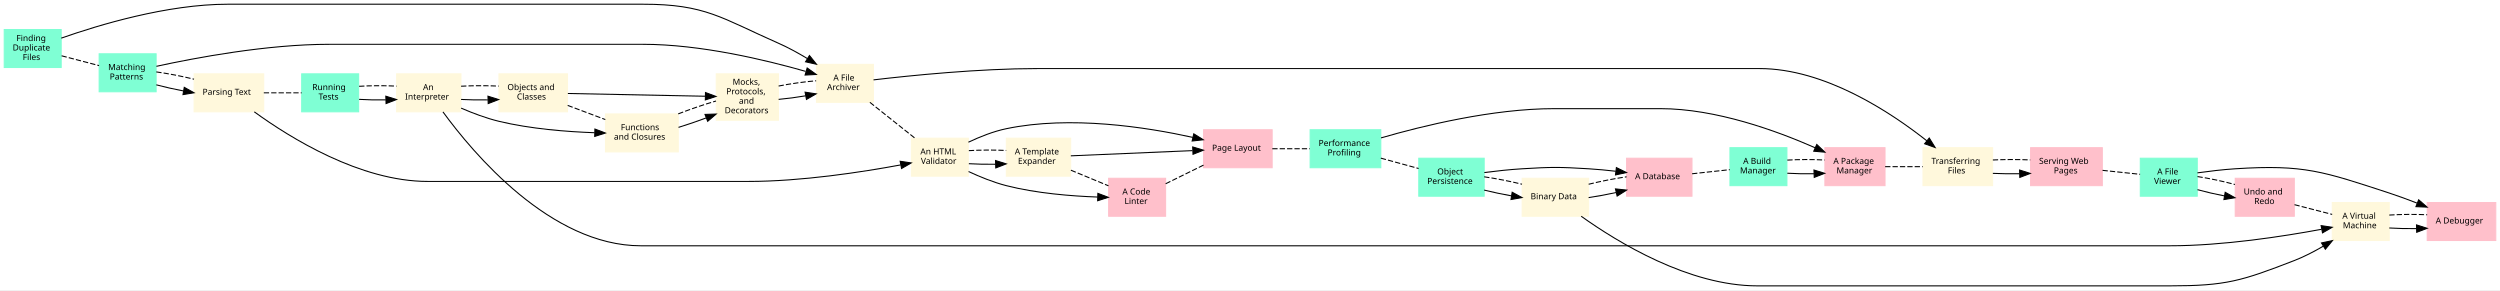
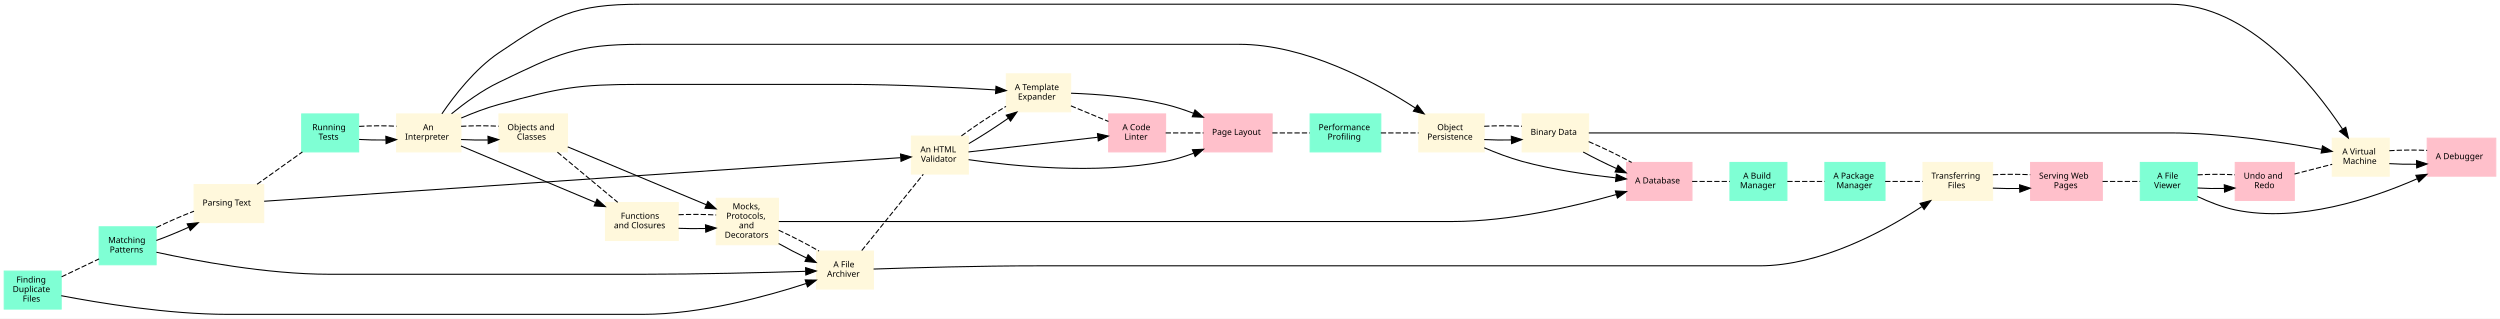
- <svg xmlns="http://www.w3.org/2000/svg" width="2370pt" height="275pt" viewBox="0.00 0.00 2370.00 275.00">
-   <g id="graph0" class="graph" transform="scale(1 1) rotate(0) translate(4 271)">
-     <polygon fill="white" stroke="none" points="-4,4 -4,-271 2366,-271 2366,4 -4,4" />
+ <svg xmlns="http://www.w3.org/2000/svg" width="2370pt" height="302pt" viewBox="0.00 0.00 2370.00 302.00">
+   <g id="graph0" class="graph" transform="scale(1 1) rotate(0) translate(4 298)">
+     <polygon fill="white" stroke="none" points="-4,4 -4,-298 2366,-298 2366,4 -4,4" />
    <g id="node1" class="node">
-       <polygon fill="aquamarine" stroke="aquamarine" points="54,-243 0,-243 0,-207 54,-207 54,-243" />
-       <text text-anchor="start" x="11.5" y="-232.1" font-family="Verdana" font-size="8.00">Finding</text>
-       <text text-anchor="start" x="8" y="-223.1" font-family="Verdana" font-size="8.00">Duplicate</text>
-       <text text-anchor="start" x="17.5" y="-214.1" font-family="Verdana" font-size="8.00">Files</text>
+       <polygon fill="aquamarine" stroke="aquamarine" points="54,-41 0,-41 0,-5 54,-5 54,-41" />
+       <text text-anchor="start" x="11.5" y="-30.1" font-family="Verdana" font-size="8.00">Finding</text>
+       <text text-anchor="start" x="8" y="-21.1" font-family="Verdana" font-size="8.00">Duplicate</text>
+       <text text-anchor="start" x="17.5" y="-12.1" font-family="Verdana" font-size="8.00">Files</text>
    </g>
    <g id="node2" class="node">
-       <polygon fill="aquamarine" stroke="aquamarine" points="144,-220 90,-220 90,-184 144,-184 144,-220" />
-       <text text-anchor="start" x="98.5" y="-204.6" font-family="Verdana" font-size="8.00">Matching</text>
-       <text text-anchor="start" x="100" y="-195.6" font-family="Verdana" font-size="8.00">Patterns</text>
+       <polygon fill="aquamarine" stroke="aquamarine" points="144,-83 90,-83 90,-47 144,-47 144,-83" />
+       <text text-anchor="start" x="98.5" y="-67.6" font-family="Verdana" font-size="8.00">Matching</text>
+       <text text-anchor="start" x="100" y="-58.6" font-family="Verdana" font-size="8.00">Patterns</text>
+     </g>
+     <g id="edge28" class="edge">
+       <path fill="none" stroke="black" stroke-dasharray="5,2" d="M54.4,-35.6C65.64,-40.97 78.72,-47.2 89.92,-52.55" />
+     </g>
+     <g id="node9" class="node">
+       <polygon fill="cornsilk" stroke="cornsilk" points="824,-60 770,-60 770,-24 824,-24 824,-60" />
+       <text text-anchor="start" x="786" y="-44.6" font-family="Verdana" font-size="8.00">A File</text>
+       <text text-anchor="start" x="780" y="-35.6" font-family="Verdana" font-size="8.00">Archiver</text>
+     </g>
+     <g id="edge7" class="edge">
+       <path fill="none" stroke="black" d="M54.08,-17.67C89.62,-10.87 155.34,0 212,0 212,0 212,0 605.5,0 660.53,0 722.44,-16.92 760.34,-29.28" />
+       <polygon fill="black" stroke="black" points="759.3,-32.63 769.9,-32.47 761.52,-25.98 759.3,-32.63" />
+     </g>
+     <g id="node3" class="node">
+       <polygon fill="cornsilk" stroke="cornsilk" points="246,-123 180,-123 180,-87 246,-87 246,-123" />
+       <text text-anchor="start" x="188" y="-103.1" font-family="Verdana" font-size="8.00">Parsing Text</text>
+     </g>
+     <g id="edge1" class="edge">
+       <path fill="none" stroke="black" d="M144.18,-70.02C153.67,-73.44 164.57,-77.92 174.81,-82.56" />
+       <polygon fill="black" stroke="black" points="173.44,-85.78 183.98,-86.84 176.41,-79.44 173.44,-85.78" />
+     </g>
+     <g id="edge29" class="edge">
+       <path fill="none" stroke="black" stroke-dasharray="5,2" d="M144.18,-82.27C155.27,-87.69 168.28,-93.34 179.93,-97.79" />
+     </g>
+     <g id="edge8" class="edge">
+       <path fill="none" stroke="black" d="M144.27,-58.87C180.78,-50.91 249.03,-38 308,-38 308,-38 308,-38 605.5,-38 659.17,-38 721.33,-39.61 759.66,-40.78" />
+       <polygon fill="black" stroke="black" points="759.71,-44.29 769.81,-41.1 759.93,-37.29 759.71,-44.29" />
+     </g>
+     <g id="node4" class="node">
+       <polygon fill="aquamarine" stroke="aquamarine" points="336,-190 282,-190 282,-154 336,-154 336,-190" />
+       <text text-anchor="start" x="292" y="-174.6" font-family="Verdana" font-size="8.00">Running</text>
+       <text text-anchor="start" x="298" y="-165.6" font-family="Verdana" font-size="8.00">Tests</text>
+     </g>
+     <g id="edge30" class="edge">
+       <path fill="none" stroke="black" stroke-dasharray="5,2" d="M239.69,-123.31C253.06,-132.84 269.35,-144.45 282.67,-153.95" />
+     </g>
+     <g id="node10" class="node">
+       <polygon fill="cornsilk" stroke="cornsilk" points="914,-169 860,-169 860,-133 914,-133 914,-169" />
+       <text text-anchor="start" x="868.5" y="-153.6" font-family="Verdana" font-size="8.00">An HTML</text>
+       <text text-anchor="start" x="869" y="-144.6" font-family="Verdana" font-size="8.00">Validator</text>
+     </g>
+     <g id="edge10" class="edge">
+       <path fill="none" stroke="black" d="M246.41,-107.22C358.79,-114.91 731.25,-140.41 849.58,-148.51" />
+       <polygon fill="black" stroke="black" points="849.69,-152.02 859.9,-149.21 850.16,-145.04 849.69,-152.02" />
+     </g>
+     <g id="node5" class="node">
+       <polygon fill="cornsilk" stroke="cornsilk" points="433,-190 372,-190 372,-154 433,-154 433,-190" />
+       <text text-anchor="start" x="397" y="-174.6" font-family="Verdana" font-size="8.00">An</text>
+       <text text-anchor="start" x="380" y="-165.6" font-family="Verdana" font-size="8.00">Interpreter</text>
+     </g>
+     <g id="edge2" class="edge">
+       <path fill="none" stroke="black" d="M336.47,-165.81C344.35,-165.33 353.16,-165.15 361.69,-165.3" />
+       <polygon fill="black" stroke="black" points="361.77,-168.81 371.88,-165.64 362,-161.81 361.77,-168.81" />
+     </g>
+     <g id="edge31" class="edge">
+       <path fill="none" stroke="black" stroke-dasharray="5,2" d="M336.47,-178.19C347.55,-178.87 360.48,-178.93 371.88,-178.36" />
+     </g>
+     <g id="node6" class="node">
+       <polygon fill="cornsilk" stroke="cornsilk" points="534,-190 469,-190 469,-154 534,-154 534,-190" />
+       <text text-anchor="start" x="477" y="-174.6" font-family="Verdana" font-size="8.00">Objects and</text>
+       <text text-anchor="start" x="486" y="-165.6" font-family="Verdana" font-size="8.00">Classes</text>
+     </g>
+     <g id="edge3" class="edge">
+       <path fill="none" stroke="black" d="M433.13,-165.73C441.13,-165.3 449.94,-165.16 458.48,-165.3" />
+       <polygon fill="black" stroke="black" points="458.59,-168.81 468.69,-165.62 458.81,-161.81 458.59,-168.81" />
+     </g>
+     <g id="edge32" class="edge">
+       <path fill="none" stroke="black" stroke-dasharray="5,2" d="M433.13,-178.27C444.38,-178.87 457.25,-178.91 468.69,-178.38" />
+     </g>
+     <g id="node7" class="node">
+       <polygon fill="cornsilk" stroke="cornsilk" points="639,-106 570,-106 570,-70 639,-70 639,-106" />
+       <text text-anchor="start" x="584.5" y="-90.6" font-family="Verdana" font-size="8.00">Functions</text>
+       <text text-anchor="start" x="578" y="-81.6" font-family="Verdana" font-size="8.00">and Closures</text>
+     </g>
+     <g id="edge4" class="edge">
+       <path fill="none" stroke="black" d="M433.01,-159.61C466.67,-145.47 522,-122.23 560.46,-106.08" />
+       <polygon fill="black" stroke="black" points="561.99,-109.23 569.86,-102.13 559.28,-102.78 561.99,-109.23" />
+     </g>
+     <g id="node11" class="node">
+       <polygon fill="cornsilk" stroke="cornsilk" points="1011,-228 950,-228 950,-192 1011,-192 1011,-228" />
+       <text text-anchor="start" x="958" y="-212.6" font-family="Verdana" font-size="8.00">A Template</text>
+       <text text-anchor="start" x="961" y="-203.6" font-family="Verdana" font-size="8.00">Expander</text>
+     </g>
+     <g id="edge11" class="edge">
+       <path fill="none" stroke="black" d="M433.28,-186.12C444.29,-190.85 457.01,-195.74 469,-199 527.25,-214.85 543.13,-218 603.5,-218 603.5,-218 603.5,-218 798,-218 846.8,-218 902.91,-215.08 939.67,-212.77" />
+       <polygon fill="black" stroke="black" points="940.21,-216.24 949.97,-212.1 939.76,-209.25 940.21,-216.24" />
+     </g>
+     <g id="node15" class="node">
+       <polygon fill="cornsilk" stroke="cornsilk" points="1403,-190 1341,-190 1341,-154 1403,-154 1403,-190" />
+       <text text-anchor="start" x="1358.5" y="-174.6" font-family="Verdana" font-size="8.00">Object</text>
+       <text text-anchor="start" x="1349" y="-165.6" font-family="Verdana" font-size="8.00">Persistence</text>
+     </g>
+     <g id="edge16" class="edge">
+       <path fill="none" stroke="black" d="M424.05,-190.15C436.35,-200.2 452.73,-212.2 469,-220 524.8,-246.75 541.62,-256 603.5,-256 603.5,-256 603.5,-256 1170.5,-256 1233.22,-256 1299,-220.6 1337.43,-195.77" />
+       <polygon fill="black" stroke="black" points="1339.72,-198.45 1346.14,-190.02 1335.86,-192.61 1339.72,-198.45" />
+     </g>
+     <g id="node24" class="node">
+       <polygon fill="cornsilk" stroke="cornsilk" points="2261,-167 2207,-167 2207,-131 2261,-131 2261,-167" />
+       <text text-anchor="start" x="2216.5" y="-151.6" font-family="Verdana" font-size="8.00">A Virtual</text>
+       <text text-anchor="start" x="2217" y="-142.6" font-family="Verdana" font-size="8.00">Machine</text>
+     </g>
+     <g id="edge24" class="edge">
+       <path fill="none" stroke="black" d="M414.92,-190.11C426.59,-207.25 446.2,-232.59 469,-248 521.34,-283.39 540.32,-294 603.5,-294 603.5,-294 603.5,-294 2053,-294 2127.58,-294 2188.75,-217.57 2216.66,-175.69" />
+       <polygon fill="black" stroke="black" points="2219.75,-177.36 2222.27,-167.07 2213.88,-173.55 2219.75,-177.36" />
+     </g>
+     <g id="edge33" class="edge">
+       <path fill="none" stroke="black" stroke-dasharray="5,2" d="M524.42,-153.77C541.36,-139.68 564.7,-120.27 581.63,-106.19" />
+     </g>
+     <g id="node8" class="node">
+       <polygon fill="cornsilk" stroke="cornsilk" points="734,-110 675,-110 675,-66 734,-66 734,-110" />
+       <text text-anchor="start" x="690.5" y="-99.6" font-family="Verdana" font-size="8.00">Mocks,</text>
+       <text text-anchor="start" x="684.5" y="-90.6" font-family="Verdana" font-size="8.00">Protocols,</text>
+       <text text-anchor="start" x="696.5" y="-81.6" font-family="Verdana" font-size="8.00">and</text>
+       <text text-anchor="start" x="683" y="-72.6" font-family="Verdana" font-size="8.00">Decorators</text>
+     </g>
+     <g id="edge5" class="edge">
+       <path fill="none" stroke="black" d="M534.22,-158.76C561.89,-147.22 603.1,-130.01 639,-115 647.64,-111.39 656.92,-107.5 665.68,-103.84" />
+       <polygon fill="black" stroke="black" points="667.05,-107.06 674.93,-99.97 664.35,-100.6 667.05,-107.06" />
+     </g>
+     <g id="edge6" class="edge">
+       <path fill="none" stroke="black" d="M639.23,-81.55C647.49,-81.22 656.4,-81.16 664.88,-81.39" />
+       <polygon fill="black" stroke="black" points="664.79,-84.89 674.93,-81.8 665.08,-77.89 664.79,-84.89" />
+     </g>
+     <g id="edge34" class="edge">
+       <path fill="none" stroke="black" stroke-dasharray="5,2" d="M639.23,-94.45C650.85,-94.92 663.76,-94.84 674.93,-94.2" />
+     </g>
+     <g id="edge9" class="edge">
+       <path fill="none" stroke="black" d="M734.13,-67.12C742.5,-62.42 751.75,-57.63 760.49,-53.44" />
+       <polygon fill="black" stroke="black" points="762.1,-56.55 769.7,-49.17 759.16,-50.2 762.1,-56.55" />
+     </g>
+     <g id="edge35" class="edge">
+       <path fill="none" stroke="black" stroke-dasharray="5,2" d="M734.13,-79.77C746.46,-74.16 760.69,-66.82 772.4,-60.01" />
+     </g>
+     <g id="node17" class="node">
+       <polygon fill="pink" stroke="pink" points="1600,-144 1538,-144 1538,-108 1600,-108 1600,-144" />
+       <text text-anchor="start" x="1546" y="-124.1" font-family="Verdana" font-size="8.00">A Database</text>
+     </g>
+     <g id="edge20" class="edge">
+       <path fill="none" stroke="black" d="M734.26,-88C769.88,-88 832.41,-88 886,-88 886,-88 886,-88 1373,-88 1427.57,-88 1489.18,-102.52 1528.28,-113.61" />
+       <polygon fill="black" stroke="black" points="1527.38,-116.99 1537.95,-116.41 1529.32,-110.26 1527.38,-116.99" />
+     </g>
+     <g id="edge36" class="edge">
+       <path fill="none" stroke="black" stroke-dasharray="5,2" d="M812.93,-60.49C829.21,-80.66 855.1,-112.73 871.29,-132.78" />
+     </g>
+     <g id="node20" class="node">
+       <polygon fill="cornsilk" stroke="cornsilk" points="1885,-144 1819,-144 1819,-108 1885,-108 1885,-144" />
+       <text text-anchor="start" x="1827" y="-128.6" font-family="Verdana" font-size="8.00">Transferring</text>
+       <text text-anchor="start" x="1842.5" y="-119.6" font-family="Verdana" font-size="8.00">Files</text>
+     </g>
+     <g id="edge21" class="edge">
+       <path fill="none" stroke="black" d="M824.15,-42.94C859.41,-44.12 924.19,-46 979.5,-46 979.5,-46 979.5,-46 1664,-46 1721.62,-46 1781.76,-78.5 1817.8,-102.07" />
+       <polygon fill="black" stroke="black" points="1816.17,-105.19 1826.42,-107.85 1820.06,-99.38 1816.17,-105.19" />
+     </g>
+     <g id="edge12" class="edge">
+       <path fill="none" stroke="black" d="M914.47,-161.88C926.19,-168.71 939.98,-177.58 951.84,-185.9" />
+       <polygon fill="black" stroke="black" points="949.91,-188.83 960.07,-191.83 954,-183.15 949.91,-188.83" />
+     </g>
+     <g id="edge37" class="edge">
+       <path fill="none" stroke="black" stroke-dasharray="5,2" d="M907.4,-169.15C919.68,-178.24 935.79,-188.87 949.67,-197.14" />
+     </g>
+     <g id="node12" class="node">
+       <polygon fill="pink" stroke="pink" points="1101,-190 1047,-190 1047,-154 1101,-154 1101,-190" />
+       <text text-anchor="start" x="1060" y="-174.6" font-family="Verdana" font-size="8.00">A Code</text>
+       <text text-anchor="start" x="1062" y="-165.6" font-family="Verdana" font-size="8.00">Linter</text>
+     </g>
+     <g id="edge13" class="edge">
+       <path fill="none" stroke="black" d="M914.11,-153.96C946.11,-157.6 1000.52,-163.77 1036.61,-167.87" />
+       <polygon fill="black" stroke="black" points="1036.39,-171.37 1046.72,-169.02 1037.18,-164.41 1036.39,-171.37" />
+     </g>
+     <g id="node13" class="node">
+       <polygon fill="pink" stroke="pink" points="1202,-190 1137,-190 1137,-154 1202,-154 1202,-190" />
+       <text text-anchor="start" x="1145" y="-170.1" font-family="Verdana" font-size="8.00">Page Layout</text>
+     </g>
+     <g id="edge14" class="edge">
+       <path fill="none" stroke="black" d="M914.2,-146.64C954.68,-140.72 1034.7,-132.23 1101,-145 1109.82,-146.7 1118.96,-149.54 1127.56,-152.76" />
+       <polygon fill="black" stroke="black" points="1126.4,-156.07 1136.98,-156.51 1128.99,-149.56 1126.4,-156.07" />
+     </g>
+     <g id="edge38" class="edge">
+       <path fill="none" stroke="black" stroke-dasharray="5,2" d="M1011.21,-197.66C1022.69,-192.89 1035.71,-187.49 1046.83,-182.87" />
+     </g>
+     <g id="edge15" class="edge">
+       <path fill="none" stroke="black" d="M1011.35,-209.63C1035.77,-208.76 1071.02,-206.21 1101,-199 1109.74,-196.9 1118.84,-193.88 1127.42,-190.61" />
+       <polygon fill="black" stroke="black" points="1128.85,-193.81 1136.84,-186.85 1126.26,-187.3 1128.85,-193.81" />
+     </g>
+     <g id="edge39" class="edge">
+       <path fill="none" stroke="black" stroke-dasharray="5,2" d="M1101.04,-172C1112.18,-172 1125.27,-172 1136.94,-172" />
+     </g>
+     <g id="node14" class="node">
+       <polygon fill="aquamarine" stroke="aquamarine" points="1305,-190 1238,-190 1238,-154 1305,-154 1305,-190" />
+       <text text-anchor="start" x="1246" y="-174.6" font-family="Verdana" font-size="8.00">Performance</text>
+       <text text-anchor="start" x="1254.5" y="-165.6" font-family="Verdana" font-size="8.00">Profiling</text>
+     </g>
+     <g id="edge40" class="edge">
+       <path fill="none" stroke="black" stroke-dasharray="5,2" d="M1202.14,-172C1213.47,-172 1226.26,-172 1237.69,-172" />
+     </g>
+     <g id="edge41" class="edge">
+       <path fill="none" stroke="black" stroke-dasharray="5,2" d="M1305.03,-172C1316.57,-172 1329.5,-172 1340.84,-172" />
+     </g>
+     <g id="node16" class="node">
+       <polygon fill="cornsilk" stroke="cornsilk" points="1502,-190 1439,-190 1439,-154 1502,-154 1502,-190" />
+       <text text-anchor="start" x="1447" y="-170.1" font-family="Verdana" font-size="8.00">Binary Data</text>
+     </g>
+     <g id="edge17" class="edge">
+       <path fill="none" stroke="black" d="M1403,-165.7C1411.11,-165.28 1420.02,-165.16 1428.6,-165.32" />
+       <polygon fill="black" stroke="black" points="1428.74,-168.83 1438.85,-165.67 1428.97,-161.83 1428.74,-168.83" />
+     </g>
+     <g id="edge42" class="edge">
+       <path fill="none" stroke="black" stroke-dasharray="5,2" d="M1403,-178.3C1414.4,-178.89 1427.39,-178.9 1438.85,-178.33" />
+     </g>
+     <g id="edge18" class="edge">
+       <path fill="none" stroke="black" d="M1403.02,-157.92C1414.12,-153.2 1426.94,-148.3 1439,-145 1468.17,-137.01 1502.02,-132.19 1527.73,-129.4" />
+       <polygon fill="black" stroke="black" points="1528.27,-132.86 1537.86,-128.36 1527.55,-125.9 1528.27,-132.86" />
+     </g>
+     <g id="edge19" class="edge">
+       <path fill="none" stroke="black" d="M1496.85,-153.89C1506.53,-148.62 1517.8,-143.03 1528.48,-138.19" />
+       <polygon fill="black" stroke="black" points="1529.92,-141.38 1537.67,-134.14 1527.1,-134.97 1529.92,-141.38" />
+     </g>
+     <g id="edge43" class="edge">
+       <path fill="none" stroke="black" stroke-dasharray="5,2" d="M1502.03,-163.77C1515.18,-158.16 1530.35,-150.82 1542.83,-144.01" />
+     </g>
+     <g id="edge25" class="edge">
+       <path fill="none" stroke="black" d="M1502.18,-172C1539.83,-172 1605.61,-172 1662,-172 1662,-172 1662,-172 2053,-172 2103.18,-172 2160.6,-163.1 2196.82,-156.37" />
+       <polygon fill="black" stroke="black" points="2197.73,-159.76 2206.9,-154.45 2196.42,-152.88 2197.73,-159.76" />
+     </g>
+     <g id="node18" class="node">
+       <polygon fill="aquamarine" stroke="aquamarine" points="1690,-144 1636,-144 1636,-108 1690,-108 1690,-144" />
+       <text text-anchor="start" x="1648.5" y="-128.6" font-family="Verdana" font-size="8.00">A Build</text>
+       <text text-anchor="start" x="1645.5" y="-119.6" font-family="Verdana" font-size="8.00">Manager</text>
+     </g>
+     <g id="edge44" class="edge">
+       <path fill="none" stroke="black" stroke-dasharray="5,2" d="M1600.12,-126C1611.65,-126 1624.7,-126 1635.83,-126" />
+     </g>
+     <g id="node19" class="node">
+       <polygon fill="aquamarine" stroke="aquamarine" points="1783,-144 1726,-144 1726,-108 1783,-108 1783,-144" />
+       <text text-anchor="start" x="1734" y="-128.6" font-family="Verdana" font-size="8.00">A Package</text>
+       <text text-anchor="start" x="1737" y="-119.6" font-family="Verdana" font-size="8.00">Manager</text>
+     </g>
+     <g id="edge45" class="edge">
+       <path fill="none" stroke="black" stroke-dasharray="5,2" d="M1690.37,-126C1701.51,-126 1714.48,-126 1725.76,-126" />
+     </g>
+     <g id="edge46" class="edge">
+       <path fill="none" stroke="black" stroke-dasharray="5,2" d="M1783.12,-126C1794.25,-126 1807.16,-126 1818.72,-126" />
+     </g>
+     <g id="node21" class="node">
+       <polygon fill="pink" stroke="pink" points="1989,-144 1921,-144 1921,-108 1989,-108 1989,-144" />
+       <text text-anchor="start" x="1929" y="-128.6" font-family="Verdana" font-size="8.00">Serving Web</text>
+       <text text-anchor="start" x="1943" y="-119.6" font-family="Verdana" font-size="8.00">Pages</text>
+     </g>
+     <g id="edge22" class="edge">
+       <path fill="none" stroke="black" d="M1885.23,-119.66C1893.28,-119.28 1902.04,-119.17 1910.53,-119.31" />
+       <polygon fill="black" stroke="black" points="1910.58,-122.81 1920.68,-119.61 1910.79,-115.81 1910.58,-122.81" />
+     </g>
+     <g id="edge47" class="edge">
+       <path fill="none" stroke="black" stroke-dasharray="5,2" d="M1885.23,-132.34C1896.55,-132.87 1909.28,-132.89 1920.68,-132.39" />
+     </g>
+     <g id="node22" class="node">
+       <polygon fill="aquamarine" stroke="aquamarine" points="2079,-144 2025,-144 2025,-108 2079,-108 2079,-144" />
+       <text text-anchor="start" x="2041" y="-128.6" font-family="Verdana" font-size="8.00">A File</text>
+       <text text-anchor="start" x="2038" y="-119.6" font-family="Verdana" font-size="8.00">Viewer</text>
+     </g>
+     <g id="edge48" class="edge">
+       <path fill="none" stroke="black" stroke-dasharray="5,2" d="M1989.23,-126C2000.89,-126 2013.82,-126 2024.82,-126" />
+     </g>
+     <g id="node23" class="node">
+       <polygon fill="pink" stroke="pink" points="2171,-144 2115,-144 2115,-108 2171,-108 2171,-144" />
+       <text text-anchor="start" x="2123" y="-128.6" font-family="Verdana" font-size="8.00">Undo and</text>
+       <text text-anchor="start" x="2133" y="-119.6" font-family="Verdana" font-size="8.00">Redo</text>
+     </g>
+     <g id="edge23" class="edge">
+       <path fill="none" stroke="black" d="M2079.22,-119.78C2087.17,-119.29 2096.06,-119.14 2104.59,-119.33" />
+       <polygon fill="black" stroke="black" points="2104.6,-122.83 2114.73,-119.72 2104.87,-115.84 2104.6,-122.83" />
+     </g>
+     <g id="edge49" class="edge">
+       <path fill="none" stroke="black" stroke-dasharray="5,2" d="M2079.22,-132.22C2090.4,-132.91 2103.44,-132.93 2114.73,-132.28" />
+     </g>
+     <g id="node25" class="node">
+       <polygon fill="pink" stroke="pink" points="2362,-167 2297,-167 2297,-131 2362,-131 2362,-167" />
+       <text text-anchor="start" x="2305" y="-147.1" font-family="Verdana" font-size="8.00">A Debugger</text>
    </g>
    <g id="edge27" class="edge">
-       <path fill="none" stroke="black" stroke-dasharray="5,2" d="M54.4,-218.1C65.64,-215.16 78.72,-211.74 89.92,-208.82" />
-     </g>
-     <g id="node9" class="node">
-       <polygon fill="cornsilk" stroke="cornsilk" points="824,-210 770,-210 770,-174 824,-174 824,-210" />
-       <text text-anchor="start" x="786" y="-194.6" font-family="Verdana" font-size="8.00">A File</text>
-       <text text-anchor="start" x="780" y="-185.6" font-family="Verdana" font-size="8.00">Archiver</text>
-     </g>
-     <g id="edge8" class="edge">
-       <path fill="none" stroke="black" d="M54.08,-234.85C89.36,-247.26 154.5,-267 212,-267 212,-267 212,-267 605.5,-267 664.93,-267 679.62,-253.97 734,-230 743.17,-225.96 752.62,-220.77 761.29,-215.53" />
-       <polygon fill="black" stroke="black" points="763.37,-218.36 770,-210.1 759.66,-212.42 763.37,-218.36" />
-     </g>
-     <g id="node3" class="node">
-       <polygon fill="cornsilk" stroke="cornsilk" points="246,-201 180,-201 180,-165 246,-165 246,-201" />
-       <text text-anchor="start" x="188" y="-181.1" font-family="Verdana" font-size="8.00">Parsing Text</text>
-     </g>
-     <g id="edge1" class="edge">
-       <path fill="none" stroke="black" d="M144.18,-190.58C152.15,-188.46 161.11,-186.45 169.85,-184.8" />
-       <polygon fill="black" stroke="black" points="170.68,-188.21 179.93,-183.04 169.48,-181.31 170.68,-188.21" />
-     </g>
-     <g id="edge28" class="edge">
-       <path fill="none" stroke="black" stroke-dasharray="5,2" d="M144.18,-202.83C155.27,-201.3 168.28,-198.78 179.93,-195.92" />
-     </g>
-     <g id="edge7" class="edge">
-       <path fill="none" stroke="black" d="M144.27,-208.13C180.78,-216.09 249.03,-229 308,-229 308,-229 308,-229 605.5,-229 660.01,-229 721.71,-214.22 759.74,-203.34" />
-       <polygon fill="black" stroke="black" points="761.2,-206.56 769.81,-200.4 759.23,-199.85 761.2,-206.56" />
-     </g>
-     <g id="node4" class="node">
-       <polygon fill="aquamarine" stroke="aquamarine" points="336,-201 282,-201 282,-165 336,-165 336,-201" />
-       <text text-anchor="start" x="292" y="-185.6" font-family="Verdana" font-size="8.00">Running</text>
-       <text text-anchor="start" x="298" y="-176.6" font-family="Verdana" font-size="8.00">Tests</text>
-     </g>
-     <g id="edge29" class="edge">
-       <path fill="none" stroke="black" stroke-dasharray="5,2" d="M246.09,-183C257.79,-183 270.86,-183 281.97,-183" />
-     </g>
-     <g id="node10" class="node">
-       <polygon fill="cornsilk" stroke="cornsilk" points="914,-140 860,-140 860,-104 914,-104 914,-140" />
-       <text text-anchor="start" x="868.5" y="-124.6" font-family="Verdana" font-size="8.00">An HTML</text>
-       <text text-anchor="start" x="869" y="-115.6" font-family="Verdana" font-size="8.00">Validator</text>
-     </g>
-     <g id="edge10" class="edge">
-       <path fill="none" stroke="black" d="M237.07,-164.98C271.05,-140.3 337.47,-99 401.5,-99 401.5,-99 401.5,-99 705.5,-99 755.82,-99 813.39,-107.9 849.72,-114.63" />
-       <polygon fill="black" stroke="black" points="849.35,-118.12 859.83,-116.55 850.66,-111.25 849.35,-118.12" />
-     </g>
-     <g id="node5" class="node">
-       <polygon fill="cornsilk" stroke="cornsilk" points="433,-201 372,-201 372,-165 433,-165 433,-201" />
-       <text text-anchor="start" x="397" y="-185.6" font-family="Verdana" font-size="8.00">An</text>
-       <text text-anchor="start" x="380" y="-176.6" font-family="Verdana" font-size="8.00">Interpreter</text>
-     </g>
-     <g id="edge2" class="edge">
-       <path fill="none" stroke="black" d="M336.47,-176.81C344.35,-176.33 353.16,-176.15 361.69,-176.3" />
-       <polygon fill="black" stroke="black" points="361.77,-179.81 371.88,-176.64 362,-172.81 361.77,-179.81" />
-     </g>
-     <g id="edge30" class="edge">
-       <path fill="none" stroke="black" stroke-dasharray="5,2" d="M336.47,-189.19C347.55,-189.87 360.48,-189.93 371.88,-189.36" />
-     </g>
-     <g id="node6" class="node">
-       <polygon fill="cornsilk" stroke="cornsilk" points="534,-201 469,-201 469,-165 534,-165 534,-201" />
-       <text text-anchor="start" x="477" y="-185.6" font-family="Verdana" font-size="8.00">Objects and</text>
-       <text text-anchor="start" x="486" y="-176.6" font-family="Verdana" font-size="8.00">Classes</text>
-     </g>
-     <g id="edge3" class="edge">
-       <path fill="none" stroke="black" d="M433.13,-176.73C441.13,-176.3 449.94,-176.16 458.48,-176.3" />
-       <polygon fill="black" stroke="black" points="458.59,-179.81 468.69,-176.62 458.81,-172.81 458.59,-179.81" />
-     </g>
-     <g id="edge31" class="edge">
-       <path fill="none" stroke="black" stroke-dasharray="5,2" d="M433.13,-189.27C444.38,-189.87 457.25,-189.91 468.69,-189.38" />
-     </g>
-     <g id="node7" class="node">
-       <polygon fill="cornsilk" stroke="cornsilk" points="639,-163 570,-163 570,-127 639,-127 639,-163" />
-       <text text-anchor="start" x="584.5" y="-147.6" font-family="Verdana" font-size="8.00">Functions</text>
-       <text text-anchor="start" x="578" y="-138.6" font-family="Verdana" font-size="8.00">and Closures</text>
-     </g>
-     <g id="edge4" class="edge">
-       <path fill="none" stroke="black" d="M433.18,-168.49C444.18,-163.72 456.92,-158.91 469,-156 498.76,-148.83 533.18,-146.12 559.75,-145.17" />
-       <polygon fill="black" stroke="black" points="559.99,-148.67 569.88,-144.89 559.79,-141.67 559.99,-148.67" />
-     </g>
-     <g id="node24" class="node">
-       <polygon fill="cornsilk" stroke="cornsilk" points="2261,-79 2207,-79 2207,-43 2261,-43 2261,-79" />
-       <text text-anchor="start" x="2216.5" y="-63.6" font-family="Verdana" font-size="8.00">A Virtual</text>
-       <text text-anchor="start" x="2217" y="-54.6" font-family="Verdana" font-size="8.00">Machine</text>
-     </g>
-     <g id="edge24" class="edge">
-       <path fill="none" stroke="black" d="M415.92,-164.93C444.27,-126.06 517.94,-38 603.5,-38 603.5,-38 603.5,-38 2053,-38 2103.18,-38 2160.6,-46.9 2196.82,-53.63" />
-       <polygon fill="black" stroke="black" points="2196.42,-57.12 2206.9,-55.55 2197.73,-50.24 2196.42,-57.12" />
-     </g>
-     <g id="edge32" class="edge">
-       <path fill="none" stroke="black" stroke-dasharray="5,2" d="M534.18,-171.08C545.52,-166.81 558.33,-161.99 569.84,-157.67" />
-     </g>
-     <g id="node8" class="node">
-       <polygon fill="cornsilk" stroke="cornsilk" points="734,-201 675,-201 675,-157 734,-157 734,-201" />
-       <text text-anchor="start" x="690.5" y="-190.6" font-family="Verdana" font-size="8.00">Mocks,</text>
-       <text text-anchor="start" x="684.5" y="-181.6" font-family="Verdana" font-size="8.00">Protocols,</text>
-       <text text-anchor="start" x="696.5" y="-172.6" font-family="Verdana" font-size="8.00">and</text>
-       <text text-anchor="start" x="683" y="-163.6" font-family="Verdana" font-size="8.00">Decorators</text>
-     </g>
-     <g id="edge6" class="edge">
-       <path fill="none" stroke="black" d="M534.35,-182.37C569.66,-181.66 626.64,-180.53 664.57,-179.77" />
-       <polygon fill="black" stroke="black" points="664.8,-183.27 674.73,-179.57 664.66,-176.27 664.8,-183.27" />
-     </g>
-     <g id="edge5" class="edge">
-       <path fill="none" stroke="black" d="M639.23,-150.25C647.67,-152.84 656.79,-155.95 665.44,-159.2" />
-       <polygon fill="black" stroke="black" points="664.34,-162.53 674.93,-162.89 666.88,-156 664.34,-162.53" />
-     </g>
-     <g id="edge33" class="edge">
-       <path fill="none" stroke="black" stroke-dasharray="5,2" d="M638.95,-163.04C650.6,-167.57 663.55,-171.98 674.77,-175.24" />
-     </g>
-     <g id="edge9" class="edge">
-       <path fill="none" stroke="black" d="M734.13,-176.79C742.23,-177.52 751.16,-178.7 759.65,-180.15" />
-       <polygon fill="black" stroke="black" points="759.23,-183.63 769.7,-182.03 760.52,-176.75 759.23,-183.63" />
-     </g>
-     <g id="edge34" class="edge">
-       <path fill="none" stroke="black" stroke-dasharray="5,2" d="M734.13,-189.44C745.53,-191.68 758.55,-193.51 769.7,-194.42" />
-     </g>
-     <g id="edge35" class="edge">
-       <path fill="none" stroke="black" stroke-dasharray="5,2" d="M820.66,-173.97C833.7,-163.6 850.03,-150.61 863.11,-140.21" />
-     </g>
-     <g id="node20" class="node">
-       <polygon fill="cornsilk" stroke="cornsilk" points="1885,-131 1819,-131 1819,-95 1885,-95 1885,-131" />
-       <text text-anchor="start" x="1827" y="-115.6" font-family="Verdana" font-size="8.00">Transferring</text>
-       <text text-anchor="start" x="1842.5" y="-106.6" font-family="Verdana" font-size="8.00">Files</text>
-     </g>
-     <g id="edge20" class="edge">
-       <path fill="none" stroke="black" d="M824.1,-195.28C859.32,-199.42 924.03,-206 979.5,-206 979.5,-206 979.5,-206 1664,-206 1725.6,-206 1787.79,-165.05 1822.66,-137.49" />
-       <polygon fill="black" stroke="black" points="1824.93,-140.16 1830.51,-131.15 1820.53,-134.72 1824.93,-140.16" />
-     </g>
-     <g id="node11" class="node">
-       <polygon fill="cornsilk" stroke="cornsilk" points="1011,-140 950,-140 950,-104 1011,-104 1011,-140" />
-       <text text-anchor="start" x="958" y="-124.6" font-family="Verdana" font-size="8.00">A Template</text>
-       <text text-anchor="start" x="961" y="-115.6" font-family="Verdana" font-size="8.00">Expander</text>
-     </g>
-     <g id="edge11" class="edge">
-       <path fill="none" stroke="black" d="M914.47,-115.81C922.35,-115.33 931.16,-115.15 939.69,-115.3" />
-       <polygon fill="black" stroke="black" points="939.77,-118.81 949.88,-115.64 940,-111.81 939.77,-118.81" />
-     </g>
-     <g id="edge36" class="edge">
-       <path fill="none" stroke="black" stroke-dasharray="5,2" d="M914.47,-128.19C925.55,-128.87 938.48,-128.93 949.88,-128.36" />
-     </g>
-     <g id="node12" class="node">
-       <polygon fill="pink" stroke="pink" points="1101,-102 1047,-102 1047,-66 1101,-66 1101,-102" />
-       <text text-anchor="start" x="1060" y="-86.6" font-family="Verdana" font-size="8.00">A Code</text>
-       <text text-anchor="start" x="1062" y="-77.6" font-family="Verdana" font-size="8.00">Linter</text>
-     </g>
-     <g id="edge12" class="edge">
-       <path fill="none" stroke="black" d="M914.19,-108.37C925,-103.33 937.83,-98.11 950,-95 978.54,-87.71 1011.87,-85.08 1036.63,-84.2" />
-       <polygon fill="black" stroke="black" points="1036.78,-87.7 1046.68,-83.93 1036.58,-80.7 1036.78,-87.7" />
-     </g>
-     <g id="node13" class="node">
-       <polygon fill="pink" stroke="pink" points="1202,-148 1137,-148 1137,-112 1202,-112 1202,-148" />
-       <text text-anchor="start" x="1145" y="-128.1" font-family="Verdana" font-size="8.00">Page Layout</text>
-     </g>
-     <g id="edge13" class="edge">
-       <path fill="none" stroke="black" d="M914.06,-136.19C924.85,-141.3 937.7,-146.44 950,-149 1010.69,-161.64 1082.57,-150.52 1126.85,-140.74" />
-       <polygon fill="black" stroke="black" points="1127.71,-144.14 1136.68,-138.5 1126.15,-137.31 1127.71,-144.14" />
-     </g>
-     <g id="edge37" class="edge">
-       <path fill="none" stroke="black" stroke-dasharray="5,2" d="M1011.21,-109.66C1022.69,-104.89 1035.71,-99.49 1046.83,-94.87" />
-     </g>
-     <g id="edge14" class="edge">
-       <path fill="none" stroke="black" d="M1011.13,-123.27C1042.21,-124.6 1091.32,-126.7 1126.42,-128.2" />
-       <polygon fill="black" stroke="black" points="1126.68,-131.71 1136.82,-128.64 1126.98,-124.72 1126.68,-131.71" />
-     </g>
-     <g id="edge38" class="edge">
-       <path fill="none" stroke="black" stroke-dasharray="5,2" d="M1101.04,-96.81C1112.18,-102.29 1125.27,-108.73 1136.94,-114.48" />
-     </g>
-     <g id="node14" class="node">
-       <polygon fill="aquamarine" stroke="aquamarine" points="1305,-148 1238,-148 1238,-112 1305,-112 1305,-148" />
-       <text text-anchor="start" x="1246" y="-132.6" font-family="Verdana" font-size="8.00">Performance</text>
-       <text text-anchor="start" x="1254.5" y="-123.6" font-family="Verdana" font-size="8.00">Profiling</text>
-     </g>
-     <g id="edge39" class="edge">
-       <path fill="none" stroke="black" stroke-dasharray="5,2" d="M1202.14,-130C1213.47,-130 1226.26,-130 1237.69,-130" />
-     </g>
-     <g id="node15" class="node">
-       <polygon fill="aquamarine" stroke="aquamarine" points="1403,-121 1341,-121 1341,-85 1403,-85 1403,-121" />
-       <text text-anchor="start" x="1358.5" y="-105.6" font-family="Verdana" font-size="8.00">Object</text>
-       <text text-anchor="start" x="1349" y="-96.6" font-family="Verdana" font-size="8.00">Persistence</text>
-     </g>
-     <g id="edge40" class="edge">
-       <path fill="none" stroke="black" stroke-dasharray="5,2" d="M1305.03,-121.08C1316.57,-117.92 1329.5,-114.37 1340.84,-111.27" />
-     </g>
-     <g id="node19" class="node">
-       <polygon fill="pink" stroke="pink" points="1783,-131 1726,-131 1726,-95 1783,-95 1783,-131" />
-       <text text-anchor="start" x="1734" y="-115.6" font-family="Verdana" font-size="8.00">A Package</text>
-       <text text-anchor="start" x="1737" y="-106.6" font-family="Verdana" font-size="8.00">Manager</text>
-     </g>
-     <g id="edge19" class="edge">
-       <path fill="none" stroke="black" d="M1305.24,-140.28C1344.03,-151.54 1410.81,-168 1469.5,-168 1469.5,-168 1469.5,-168 1570,-168 1622.66,-168 1680.39,-146.96 1716.76,-130.9" />
-       <polygon fill="black" stroke="black" points="1718.31,-134.04 1725.98,-126.74 1715.42,-127.66 1718.31,-134.04" />
-     </g>
-     <g id="node16" class="node">
-       <polygon fill="cornsilk" stroke="cornsilk" points="1502,-102 1439,-102 1439,-66 1502,-66 1502,-102" />
-       <text text-anchor="start" x="1447" y="-82.1" font-family="Verdana" font-size="8.00">Binary Data</text>
-     </g>
-     <g id="edge15" class="edge">
-       <path fill="none" stroke="black" d="M1403,-90.79C1411.2,-88.76 1420.21,-86.86 1428.89,-85.32" />
-       <polygon fill="black" stroke="black" points="1429.54,-88.76 1438.85,-83.7 1428.42,-81.85 1429.54,-88.76" />
-     </g>
-     <g id="edge41" class="edge">
-       <path fill="none" stroke="black" stroke-dasharray="5,2" d="M1403,-103.39C1414.4,-101.74 1427.39,-99.19 1438.85,-96.37" />
-     </g>
-     <g id="node17" class="node">
-       <polygon fill="pink" stroke="pink" points="1600,-121 1538,-121 1538,-85 1600,-85 1600,-121" />
-       <text text-anchor="start" x="1546" y="-101.1" font-family="Verdana" font-size="8.00">A Database</text>
-     </g>
-     <g id="edge17" class="edge">
-       <path fill="none" stroke="black" d="M1403.16,-107.43C1414.38,-108.88 1427.25,-110.29 1439,-111 1466.95,-112.69 1474.05,-112.69 1502,-111 1510.35,-110.5 1519.27,-109.63 1527.76,-108.66" />
-       <polygon fill="black" stroke="black" points="1528.34,-112.12 1537.84,-107.43 1527.49,-105.17 1528.34,-112.12" />
-     </g>
-     <g id="edge16" class="edge">
-       <path fill="none" stroke="black" d="M1502.03,-83.68C1510.29,-84.9 1519.35,-86.57 1528.04,-88.47" />
-       <polygon fill="black" stroke="black" points="1527.46,-91.93 1538,-90.79 1529.05,-85.11 1527.46,-91.93" />
-     </g>
-     <g id="edge42" class="edge">
-       <path fill="none" stroke="black" stroke-dasharray="5,2" d="M1502.03,-96.34C1513.52,-99.17 1526.56,-101.73 1538,-103.39" />
-     </g>
-     <g id="edge23" class="edge">
-       <path fill="none" stroke="black" d="M1494.99,-65.98C1529.57,-41.3 1597.12,0 1662,0 1662,0 1662,0 2053,0 2106.52,0 2121.09,-4.68 2171,-24 2180.28,-27.59 2189.77,-32.52 2198.45,-37.6" />
-       <polygon fill="black" stroke="black" points="2196.79,-40.69 2207.15,-42.91 2200.44,-34.71 2196.79,-40.69" />
-     </g>
-     <g id="node18" class="node">
-       <polygon fill="aquamarine" stroke="aquamarine" points="1690,-131 1636,-131 1636,-95 1690,-95 1690,-131" />
-       <text text-anchor="start" x="1648.5" y="-115.6" font-family="Verdana" font-size="8.00">A Build</text>
-       <text text-anchor="start" x="1645.5" y="-106.6" font-family="Verdana" font-size="8.00">Manager</text>
-     </g>
-     <g id="edge43" class="edge">
-       <path fill="none" stroke="black" stroke-dasharray="5,2" d="M1600.12,-106.27C1611.65,-107.53 1624.7,-108.95 1635.83,-110.16" />
-     </g>
-     <g id="edge18" class="edge">
-       <path fill="none" stroke="black" d="M1690.37,-106.78C1698.29,-106.3 1707.13,-106.14 1715.64,-106.32" />
-       <polygon fill="black" stroke="black" points="1715.64,-109.82 1725.76,-106.7 1715.9,-102.83 1715.64,-109.82" />
-     </g>
-     <g id="edge44" class="edge">
-       <path fill="none" stroke="black" stroke-dasharray="5,2" d="M1690.37,-119.22C1701.51,-119.9 1714.48,-119.93 1725.76,-119.3" />
-     </g>
-     <g id="edge45" class="edge">
-       <path fill="none" stroke="black" stroke-dasharray="5,2" d="M1783.12,-113C1794.25,-113 1807.16,-113 1818.72,-113" />
-     </g>
-     <g id="node21" class="node">
-       <polygon fill="pink" stroke="pink" points="1989,-131 1921,-131 1921,-95 1989,-95 1989,-131" />
-       <text text-anchor="start" x="1929" y="-115.6" font-family="Verdana" font-size="8.00">Serving Web</text>
-       <text text-anchor="start" x="1943" y="-106.6" font-family="Verdana" font-size="8.00">Pages</text>
-     </g>
-     <g id="edge21" class="edge">
-       <path fill="none" stroke="black" d="M1885.23,-106.66C1893.28,-106.28 1902.04,-106.17 1910.53,-106.31" />
-       <polygon fill="black" stroke="black" points="1910.58,-109.81 1920.68,-106.61 1910.79,-102.81 1910.58,-109.81" />
-     </g>
-     <g id="edge46" class="edge">
-       <path fill="none" stroke="black" stroke-dasharray="5,2" d="M1885.23,-119.34C1896.55,-119.87 1909.28,-119.89 1920.68,-119.39" />
-     </g>
-     <g id="node22" class="node">
-       <polygon fill="aquamarine" stroke="aquamarine" points="2079,-121 2025,-121 2025,-85 2079,-85 2079,-121" />
-       <text text-anchor="start" x="2041" y="-105.6" font-family="Verdana" font-size="8.00">A File</text>
-       <text text-anchor="start" x="2038" y="-96.6" font-family="Verdana" font-size="8.00">Viewer</text>
-     </g>
-     <g id="edge47" class="edge">
-       <path fill="none" stroke="black" stroke-dasharray="5,2" d="M1989.23,-109.5C2000.89,-108.27 2013.82,-106.91 2024.82,-105.76" />
-     </g>
-     <g id="node23" class="node">
-       <polygon fill="pink" stroke="pink" points="2171,-102 2115,-102 2115,-66 2171,-66 2171,-102" />
-       <text text-anchor="start" x="2123" y="-86.6" font-family="Verdana" font-size="8.00">Undo and</text>
-       <text text-anchor="start" x="2133" y="-77.6" font-family="Verdana" font-size="8.00">Redo</text>
-     </g>
-     <g id="edge22" class="edge">
-       <path fill="none" stroke="black" d="M2079.22,-91.19C2087.26,-88.97 2096.25,-86.9 2104.87,-85.26" />
-       <polygon fill="black" stroke="black" points="2105.48,-88.71 2114.73,-83.54 2104.28,-81.81 2105.48,-88.71" />
-     </g>
-     <g id="edge48" class="edge">
-       <path fill="none" stroke="black" stroke-dasharray="5,2" d="M2079.22,-103.62C2090.4,-101.92 2103.44,-99.16 2114.73,-96.1" />
-     </g>
-     <g id="node25" class="node">
-       <polygon fill="pink" stroke="pink" points="2362,-79 2297,-79 2297,-43 2362,-43 2362,-79" />
-       <text text-anchor="start" x="2305" y="-59.1" font-family="Verdana" font-size="8.00">A Debugger</text>
+       <path fill="none" stroke="black" d="M2079.06,-111.81C2089.85,-106.7 2102.7,-101.56 2115,-99 2175.29,-86.44 2244.63,-109.72 2287.52,-128.56" />
+       <polygon fill="black" stroke="black" points="2286.22,-131.81 2296.78,-132.74 2289.1,-125.43 2286.22,-131.81" />
+     </g>
+     <g id="edge50" class="edge">
+       <path fill="none" stroke="black" stroke-dasharray="5,2" d="M2171.19,-133.03C2182.54,-135.96 2195.66,-139.35 2206.89,-142.25" />
    </g>
    <g id="edge26" class="edge">
-       <path fill="none" stroke="black" d="M2079.17,-107.13C2090.2,-108.68 2103.19,-110.24 2115,-111 2180.55,-115.21 2198.55,-108.37 2261,-88 2269.63,-85.18 2278.74,-81.82 2287.38,-78.44" />
-       <polygon fill="black" stroke="black" points="2288.89,-81.6 2296.88,-74.64 2286.3,-75.1 2288.89,-81.6" />
-     </g>
-     <g id="edge49" class="edge">
-       <path fill="none" stroke="black" stroke-dasharray="5,2" d="M2171.19,-76.97C2182.54,-74.04 2195.66,-70.65 2206.89,-67.75" />
-     </g>
-     <g id="edge25" class="edge">
-       <path fill="none" stroke="black" d="M2261.04,-54.88C2269.05,-54.36 2278.06,-54.16 2286.83,-54.29" />
-       <polygon fill="black" stroke="black" points="2286.85,-57.79 2296.94,-54.58 2287.05,-50.79 2286.85,-57.79" />
-     </g>
-     <g id="edge50" class="edge">
-       <path fill="none" stroke="black" stroke-dasharray="5,2" d="M2261.04,-67.12C2272.18,-67.84 2285.27,-67.94 2296.94,-67.42" />
+       <path fill="none" stroke="black" d="M2261.04,-142.88C2269.05,-142.36 2278.06,-142.16 2286.83,-142.29" />
+       <polygon fill="black" stroke="black" points="2286.85,-145.79 2296.94,-142.58 2287.05,-138.79 2286.85,-145.79" />
+     </g>
+     <g id="edge51" class="edge">
+       <path fill="none" stroke="black" stroke-dasharray="5,2" d="M2261.04,-155.12C2272.18,-155.84 2285.27,-155.94 2296.94,-155.42" />
    </g>
  </g>
</svg>
